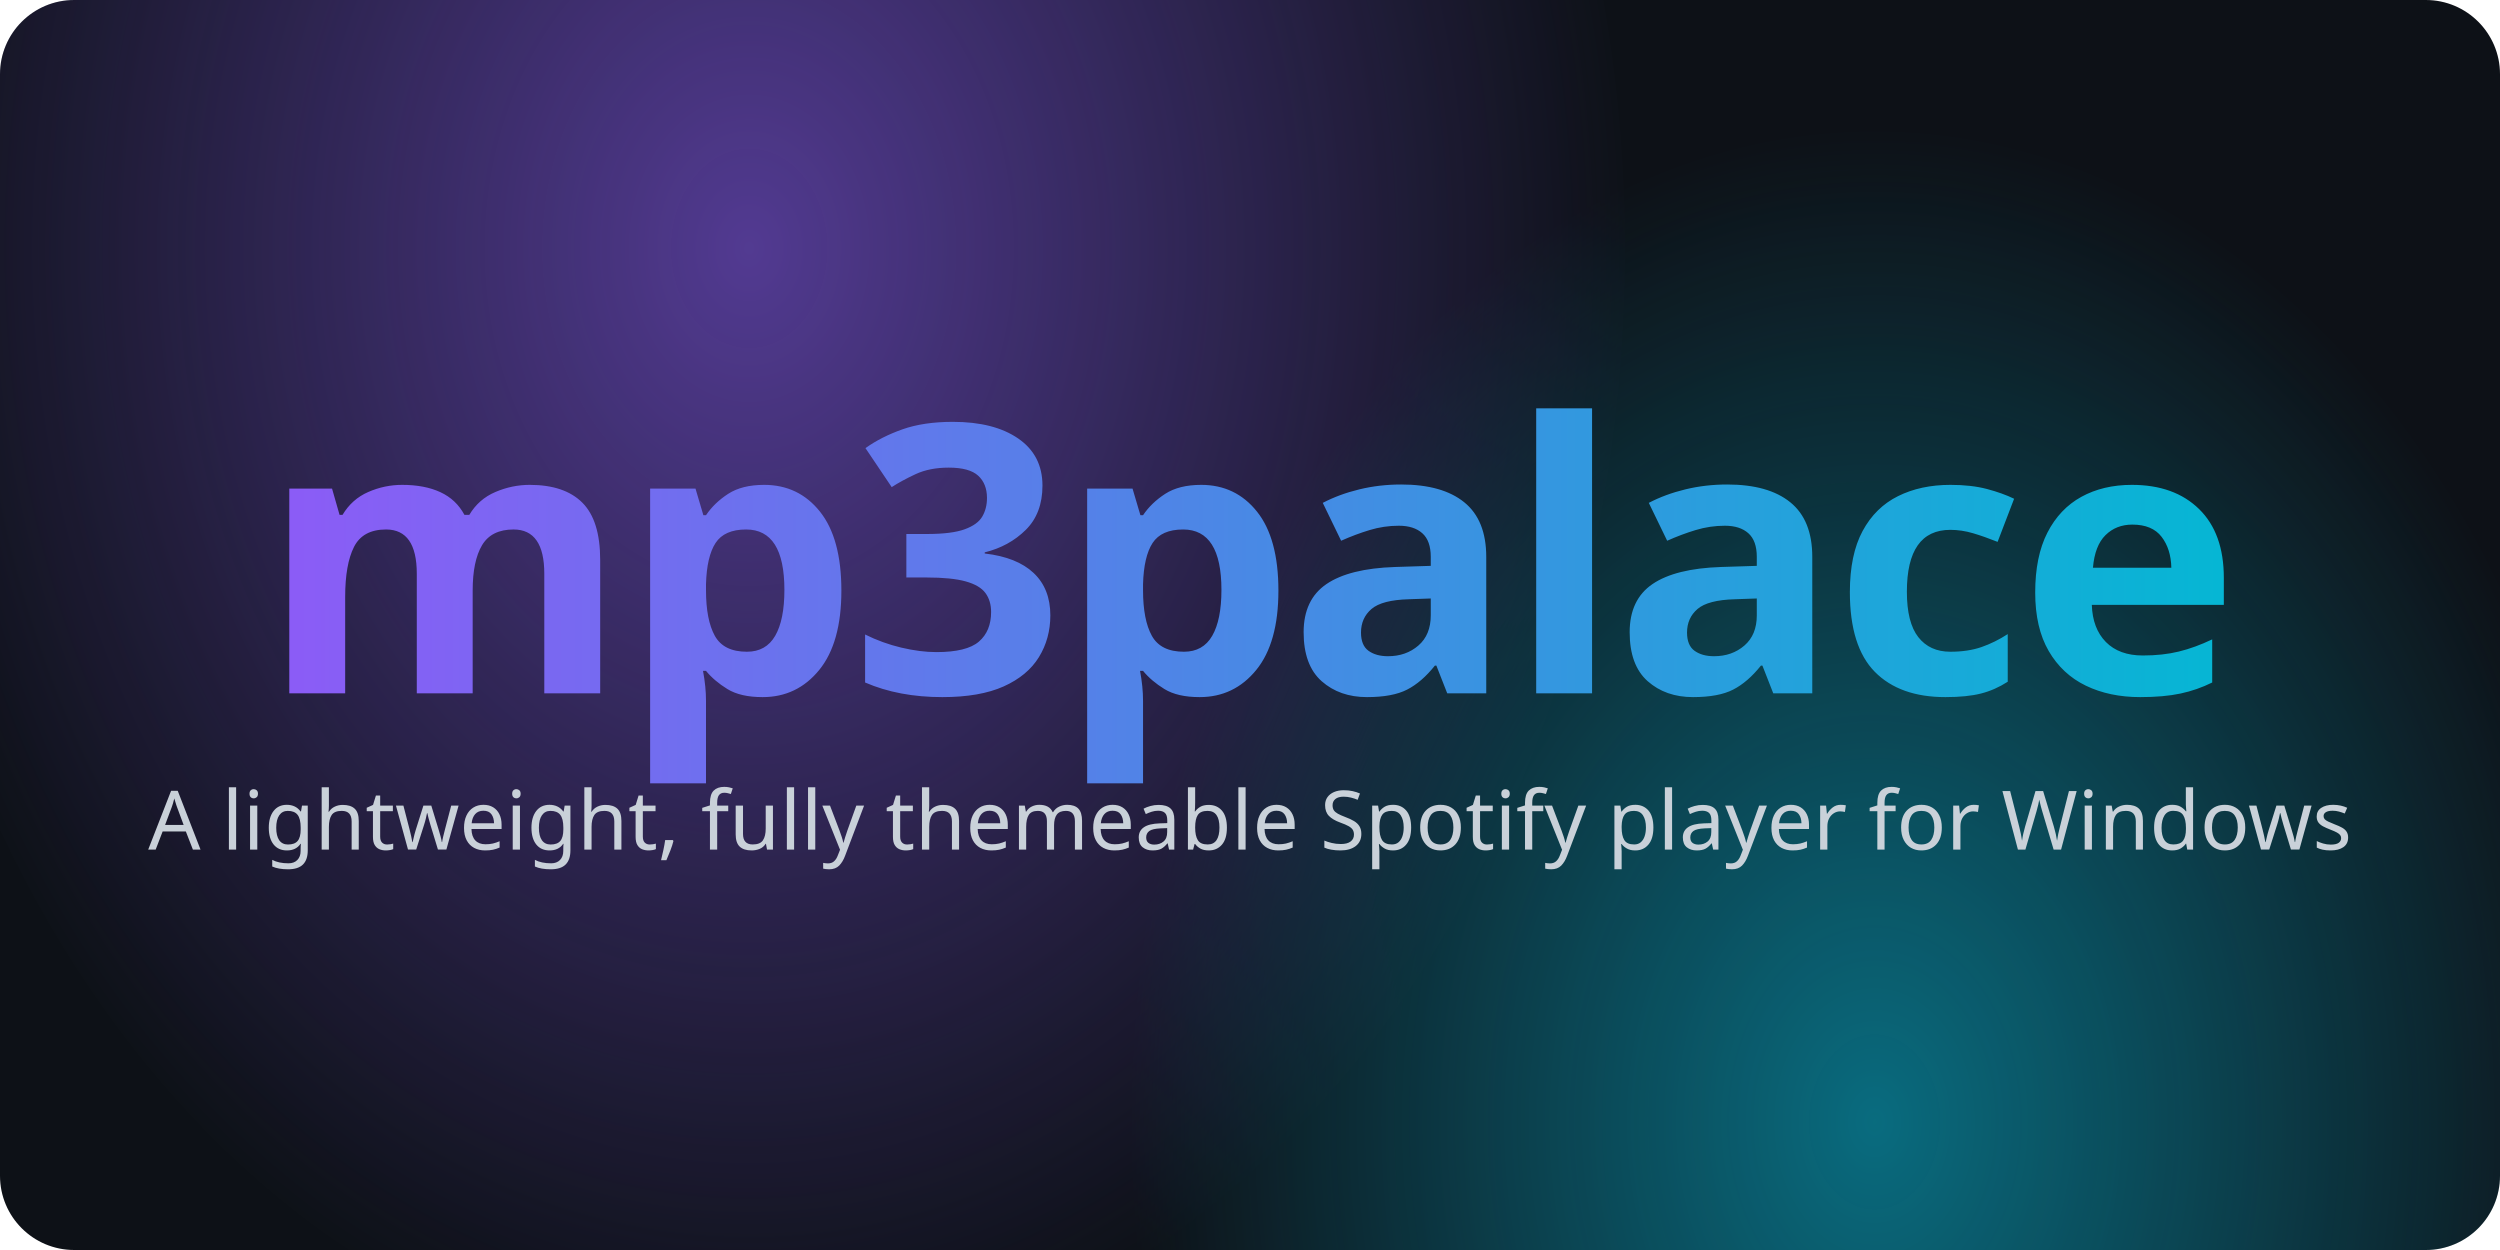
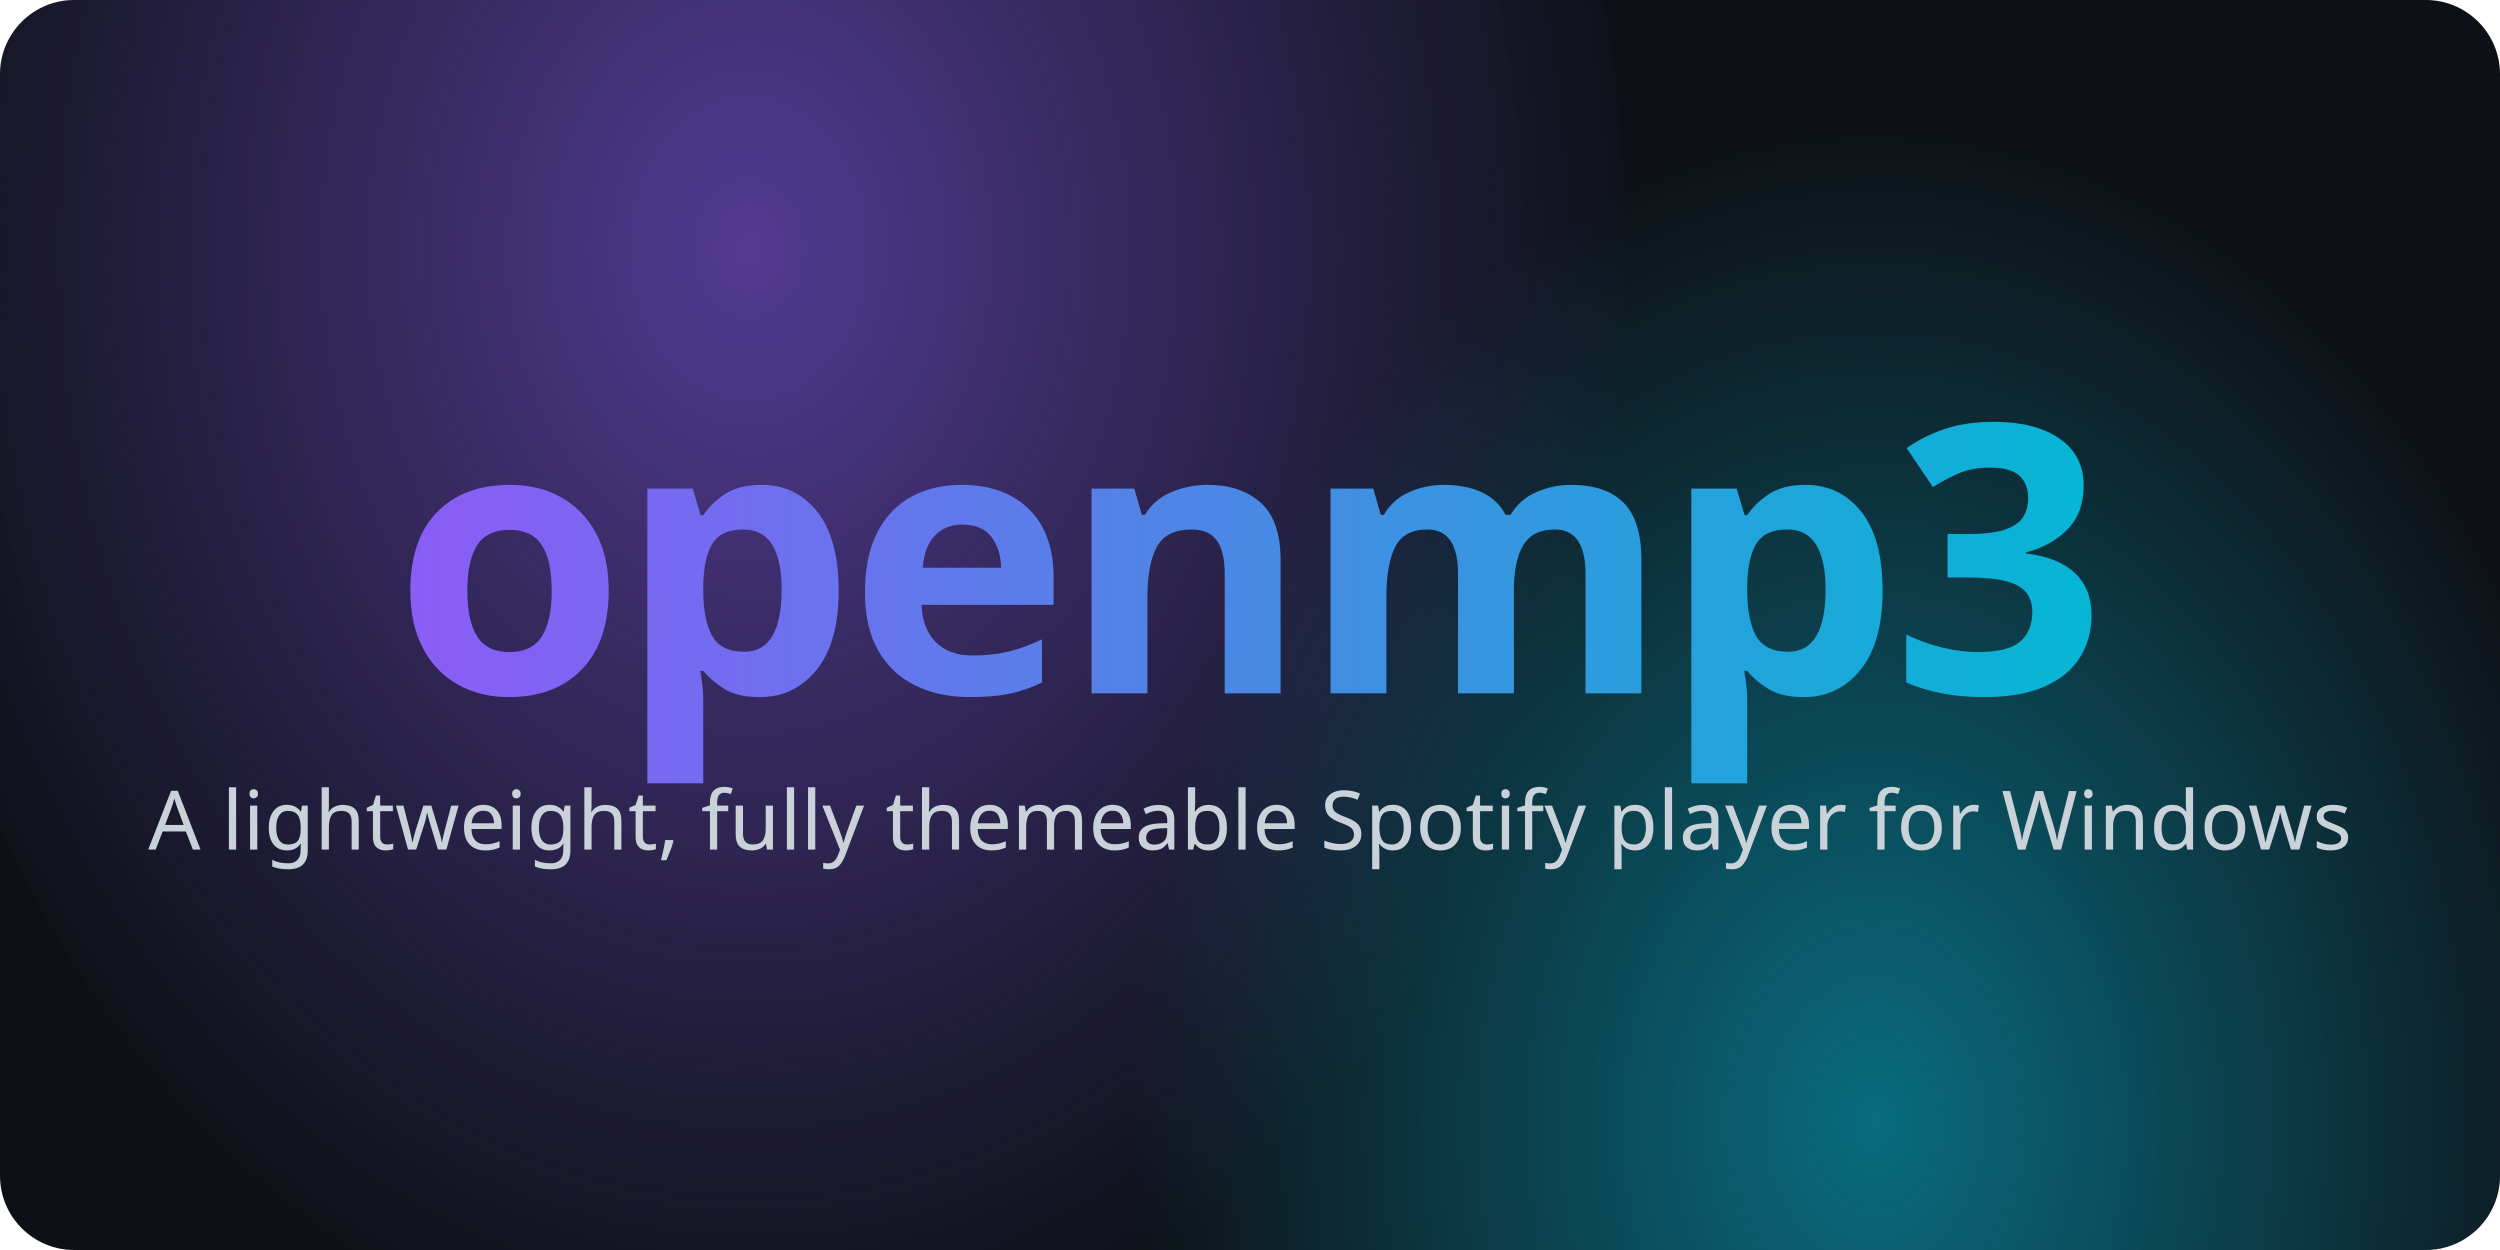
- <svg xmlns="http://www.w3.org/2000/svg" width="1280" height="640" viewBox="0 0 1280 640" role="img" aria-label="mp3palace: A lightweight, fully themeable Spotify player for Windows">
+ <svg xmlns="http://www.w3.org/2000/svg" width="1280" height="640" viewBox="0 0 1280 640" role="img" aria-label="openmp3: A lightweight, fully themeable Spotify player for Windows">
  <defs>
    <radialGradient id="g1">
      <stop offset="0" stop-color="#8b5cf6" />
      <stop offset="1" stop-color="#8b5cf6" stop-opacity="0" />
    </radialGradient>
    <radialGradient id="g2">
      <stop offset="0" stop-color="#06b6d4" />
      <stop offset="1" stop-color="#06b6d4" stop-opacity="0" />
    </radialGradient>
    <linearGradient id="tg" x1="0" x2="1">
      <stop offset="0" stop-color="#8b5cf6" />
      <stop offset="1" stop-color="#06b6d4" />
    </linearGradient>
    <clipPath id="c">
      <rect width="1280" height="640" rx="38" />
    </clipPath>
  </defs>
  <style>
</style>
  <g clip-path="url(#c)">
    <rect width="1280" height="640" rx="38" fill="#0d1117" />
    <g class="glow" opacity="0.55">
      <ellipse cx="384" cy="128" rx="448" ry="576" fill="url(#g1)" />
      <ellipse cx="960" cy="576" rx="384" ry="512" fill="url(#g2)" />
    </g>
  </g>
-   <text class="in" x="50%" y="355" text-anchor="middle" font-family="-apple-system,BlinkMacSystemFont,'Segoe UI','Noto Sans',Helvetica,Arial,sans-serif" font-size="192" font-weight="800" letter-spacing="-3.8" fill="url(#tg)">mp3palace</text>
+   <text class="in" x="50%" y="355" text-anchor="middle" font-family="-apple-system,BlinkMacSystemFont,'Segoe UI','Noto Sans',Helvetica,Arial,sans-serif" font-size="192" font-weight="800" letter-spacing="-3.8" fill="url(#tg)">openmp3</text>
  <text class="in2" x="50%" y="435" text-anchor="middle" font-family="-apple-system,BlinkMacSystemFont,'Segoe UI','Noto Sans',Helvetica,Arial,sans-serif" font-size="42" fill="#c9d1d9">A lightweight, fully themeable Spotify player for Windows</text>
</svg>
